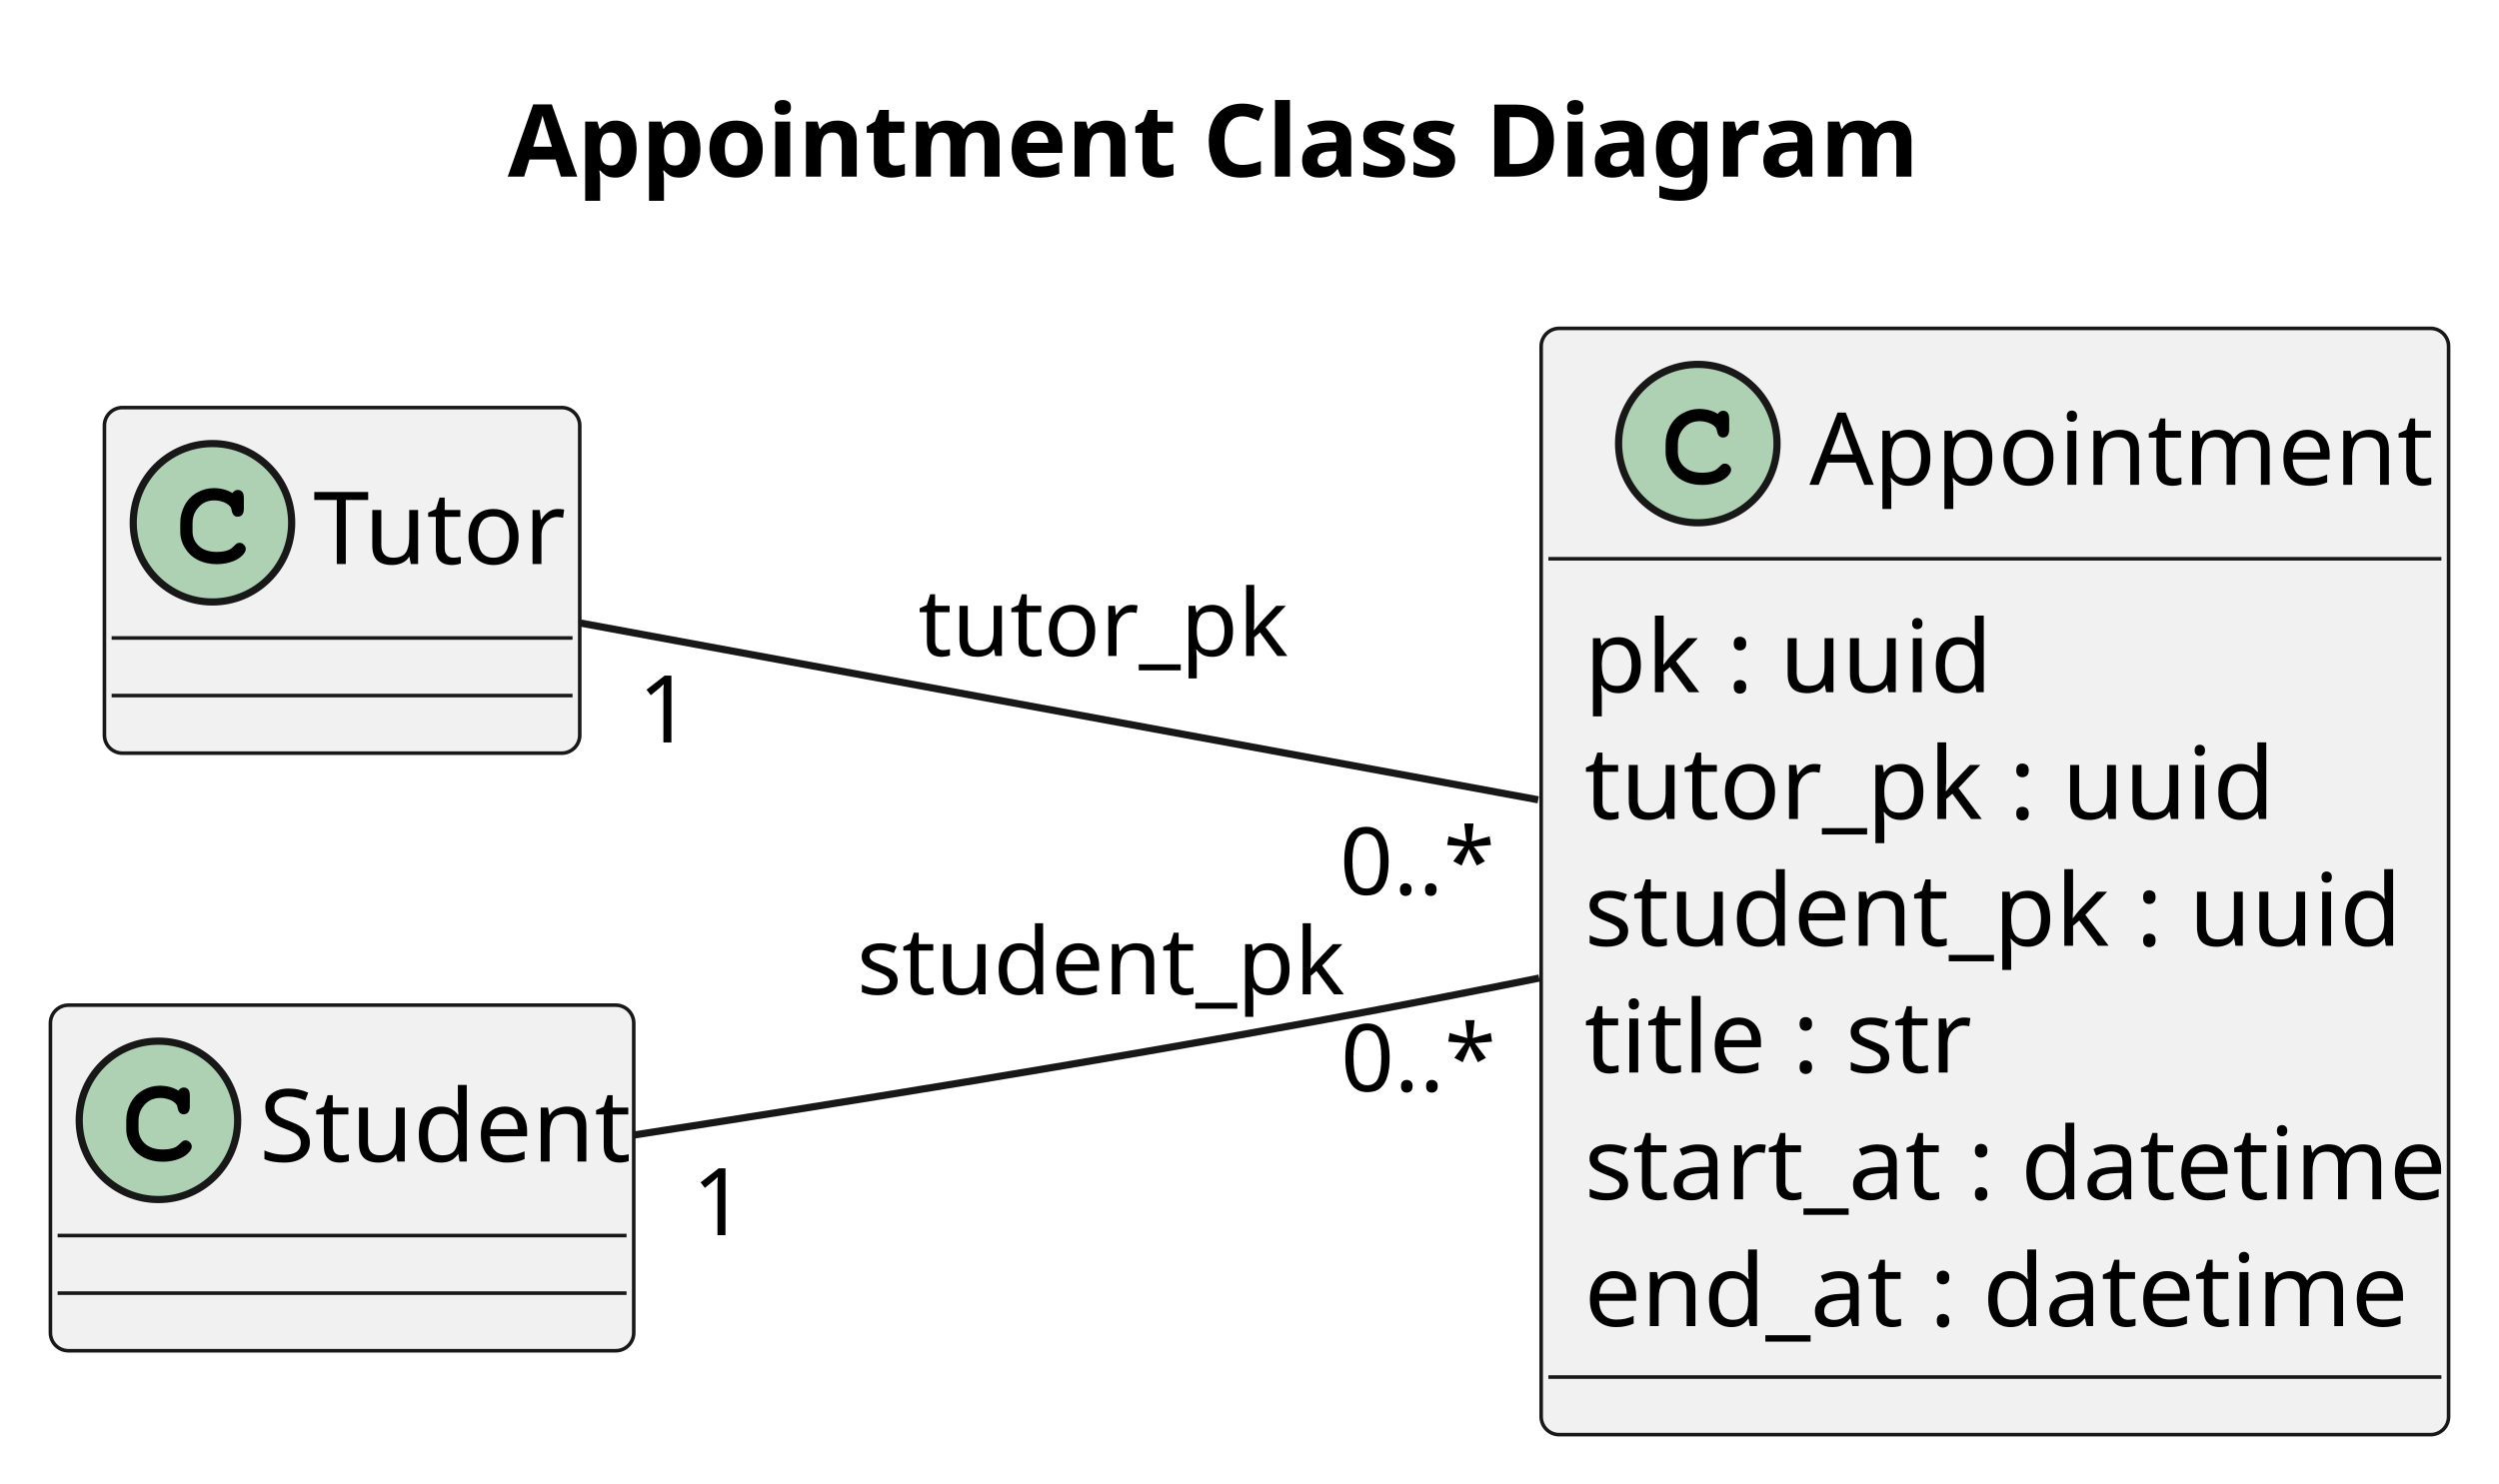
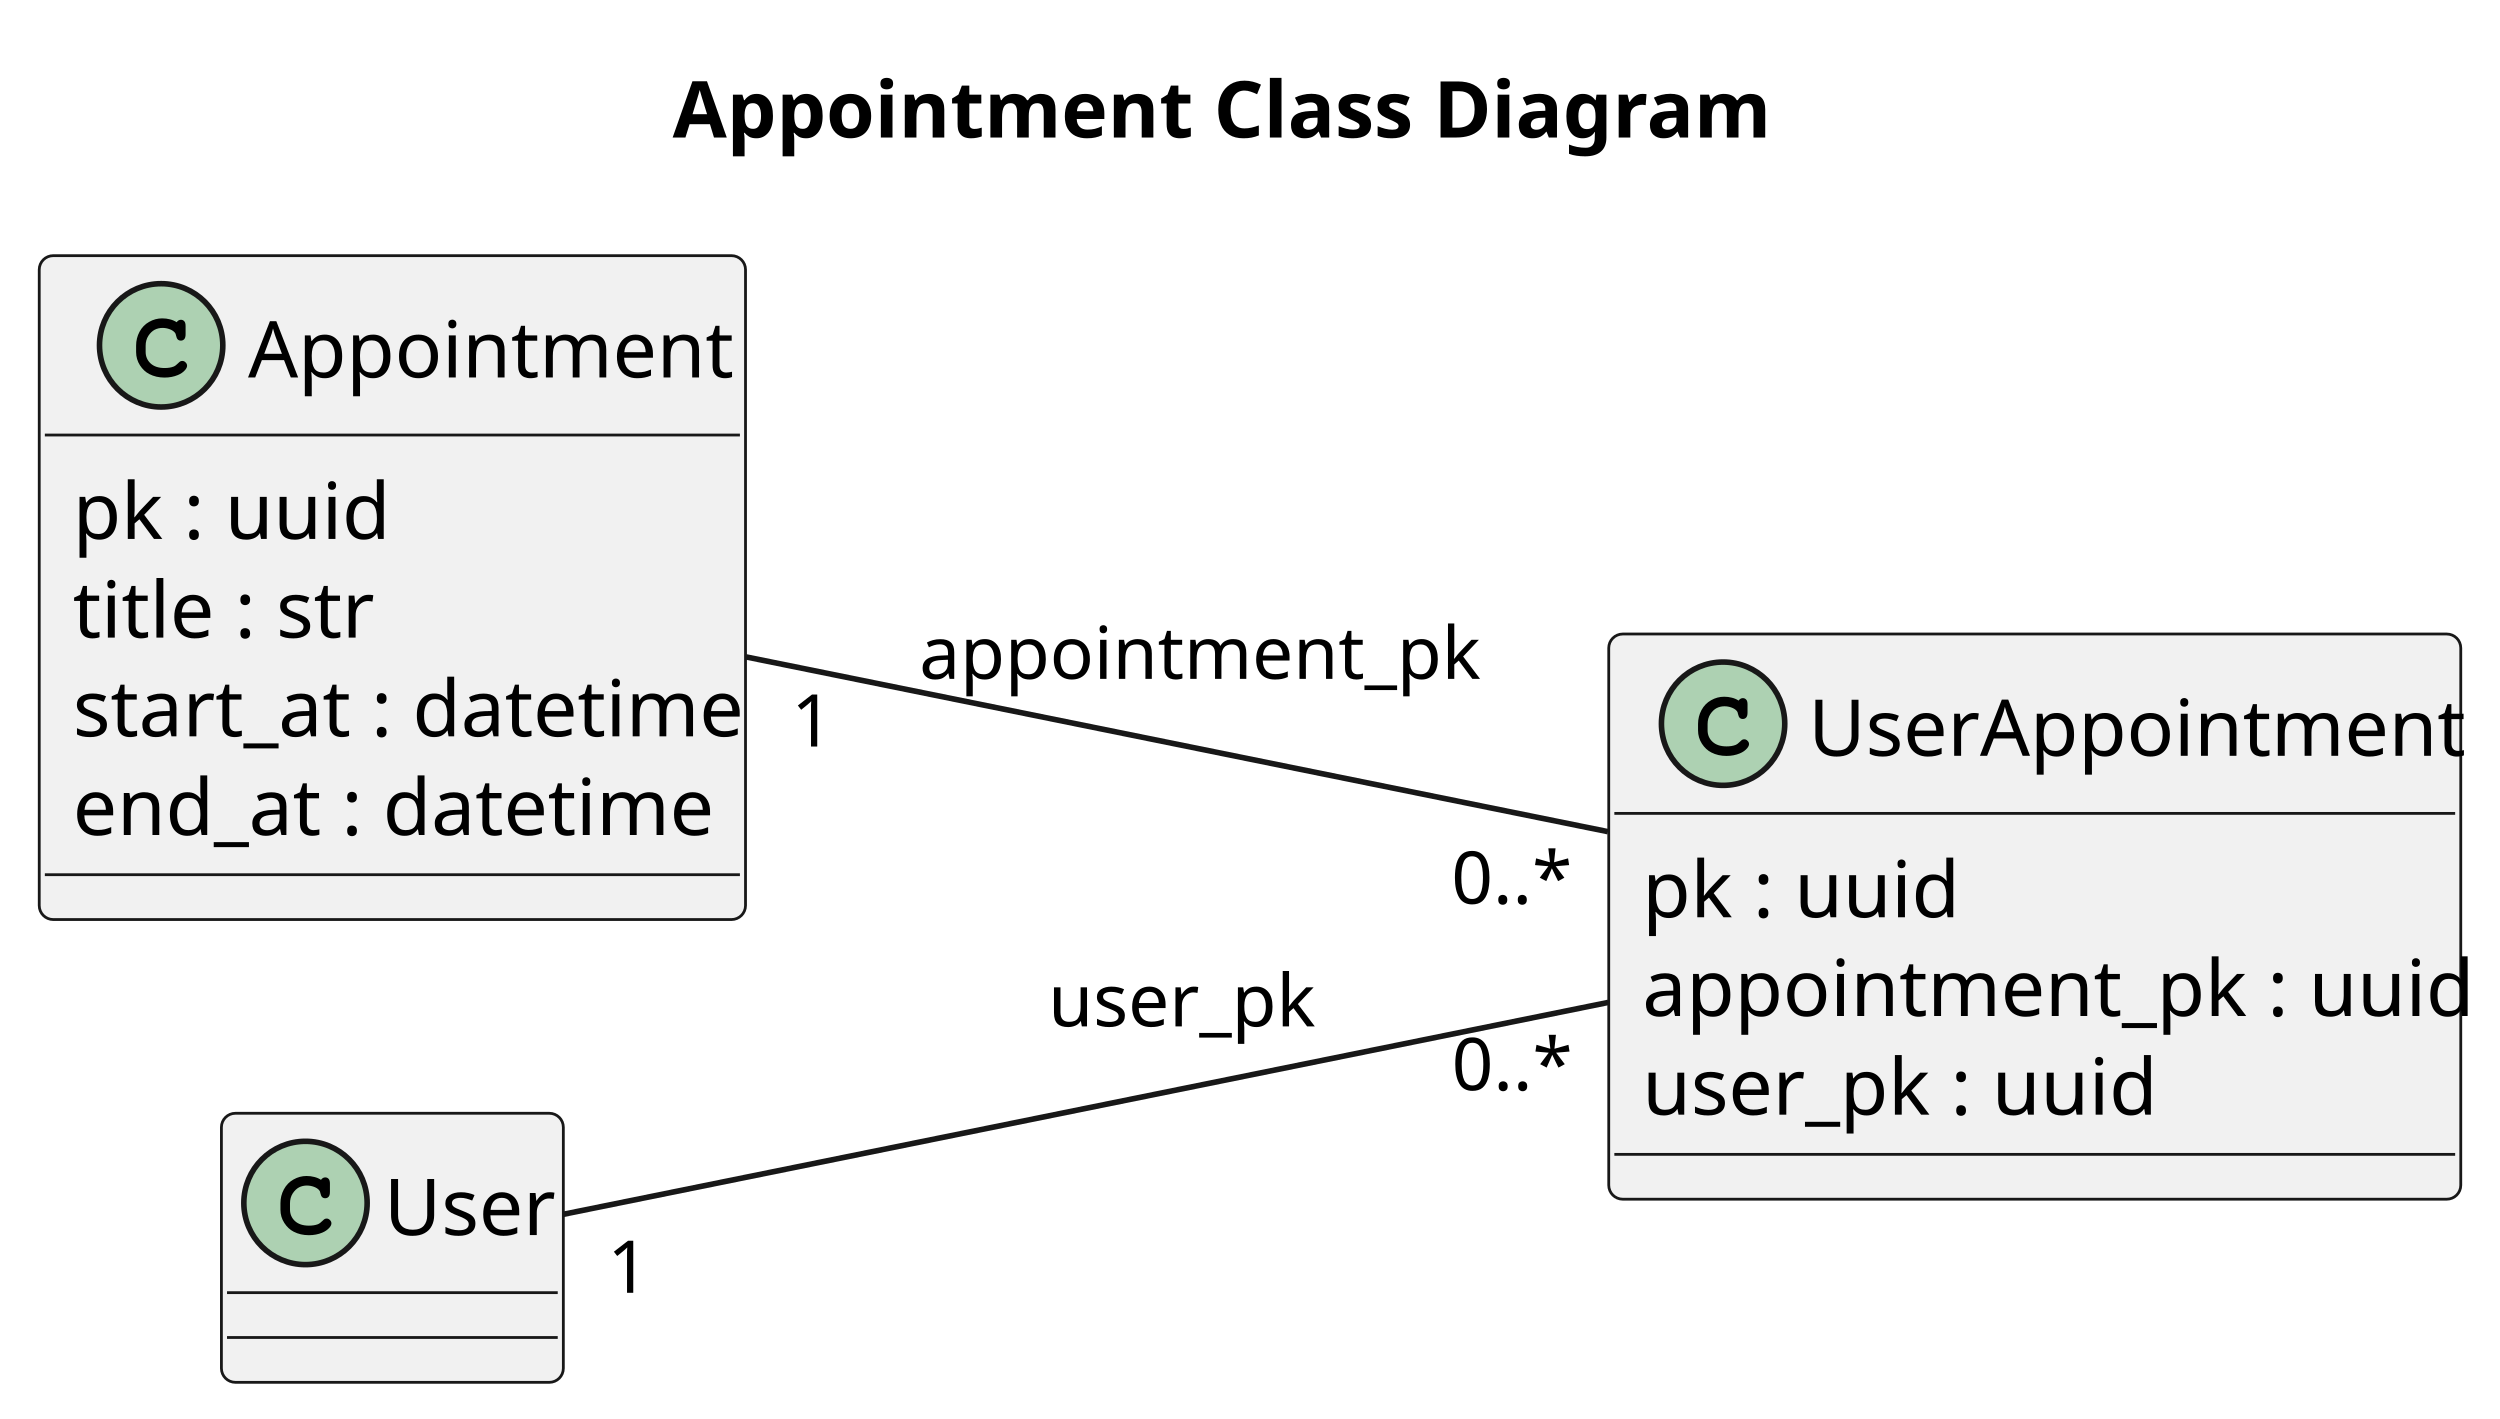
- <svg xmlns="http://www.w3.org/2000/svg" contentStyleType="text/css" height="206px" preserveAspectRatio="none" style="width:347px;height:206px;background:#FFFFFF;" version="1.1" viewBox="0 0 347 206" width="347px" zoomAndPan="magnify">
+ <svg xmlns="http://www.w3.org/2000/svg" contentStyleType="text/css" height="253px" preserveAspectRatio="none" style="width:446px;height:253px;background:#FFFFFF;" version="1.1" viewBox="0 0 446 253" width="446px" zoomAndPan="magnify">
  <defs />
  <g>
-     <text fill="#000000" font-family="sans-serif" font-size="14" font-weight="bold" lengthAdjust="spacing" textLength="192" x="70.5" y="24.533">Appointment Class Diagram</text>
+     <text fill="#000000" font-family="sans-serif" font-size="14" font-weight="bold" lengthAdjust="spacing" textLength="192" x="120" y="24.533">Appointment Class Diagram</text>
    <g id="elem_Appointment">
-       <rect codeLine="5" fill="#F1F1F1" height="153.656" id="Appointment" rx="2.5" ry="2.5" style="stroke:#181818;stroke-width:0.5;" width="126" x="214" y="45.609" />
-       <ellipse cx="235.75" cy="61.609" fill="#ADD1B2" rx="11" ry="11" style="stroke:#181818;stroke-width:1.0;" />
-       <path d="M238.516,57.484 Q238.672,57.266 238.859,57.156 Q239.047,57.047 239.266,57.047 Q239.641,57.047 239.875,57.312 Q240.109,57.562 240.109,58.172 L240.109,59.625 Q240.109,60.234 239.875,60.5 Q239.641,60.766 239.266,60.766 Q238.922,60.766 238.719,60.562 Q238.516,60.375 238.406,59.859 Q238.359,59.5 238.172,59.312 Q237.844,58.938 237.234,58.719 Q236.625,58.5 236,58.5 Q235.234,58.5 234.594,58.828 Q233.969,59.156 233.469,59.906 Q232.984,60.656 232.984,61.688 L232.984,62.781 Q232.984,64.016 233.875,64.844 Q234.766,65.656 236.359,65.656 Q237.297,65.656 237.953,65.406 Q238.344,65.25 238.766,64.812 Q239.031,64.547 239.172,64.469 Q239.328,64.391 239.531,64.391 Q239.859,64.391 240.109,64.656 Q240.375,64.906 240.375,65.25 Q240.375,65.594 240.031,66 Q239.531,66.578 238.734,66.906 Q237.656,67.359 236.359,67.359 Q234.844,67.359 233.641,66.734 Q232.656,66.234 231.969,65.172 Q231.281,64.094 231.281,62.812 L231.281,61.656 Q231.281,60.328 231.891,59.188 Q232.516,58.031 233.609,57.422 Q234.703,56.797 235.938,56.797 Q236.672,56.797 237.312,56.969 Q237.969,57.125 238.516,57.484 Z " fill="#000000" />
-       <text fill="#000000" font-family="sans-serif" font-size="14" lengthAdjust="spacing" textLength="79" x="251.25" y="67.338">Appointment</text>
-       <line style="stroke:#181818;stroke-width:0.5;" x1="215" x2="339" y1="77.609" y2="77.609" />
-       <text fill="#000000" font-family="sans-serif" font-size="14" lengthAdjust="spacing" textLength="54" x="220" y="96.143">pk : uuid</text>
-       <text fill="#000000" font-family="sans-serif" font-size="14" lengthAdjust="spacing" textLength="91" x="220" y="113.752">tutor_pk : uuid</text>
-       <text fill="#000000" font-family="sans-serif" font-size="14" lengthAdjust="spacing" textLength="109" x="220" y="131.361">student_pk : uuid</text>
-       <text fill="#000000" font-family="sans-serif" font-size="14" lengthAdjust="spacing" textLength="50" x="220" y="148.971">title : str</text>
-       <text fill="#000000" font-family="sans-serif" font-size="14" lengthAdjust="spacing" textLength="114" x="220" y="166.58">start_at : datetime</text>
-       <text fill="#000000" font-family="sans-serif" font-size="14" lengthAdjust="spacing" textLength="110" x="220" y="184.19">end_at : datetime</text>
-       <line style="stroke:#181818;stroke-width:0.5;" x1="215" x2="339" y1="191.266" y2="191.266" />
+       <rect codeLine="5" fill="#F1F1F1" height="118.438" id="Appointment" rx="2.5" ry="2.5" style="stroke:#181818;stroke-width:0.5;" width="126" x="7" y="45.609" />
+       <ellipse cx="28.75" cy="61.609" fill="#ADD1B2" rx="11" ry="11" style="stroke:#181818;stroke-width:1.0;" />
+       <path d="M31.516,57.484 Q31.672,57.266 31.859,57.156 Q32.047,57.047 32.266,57.047 Q32.641,57.047 32.875,57.312 Q33.109,57.562 33.109,58.172 L33.109,59.625 Q33.109,60.234 32.875,60.5 Q32.641,60.766 32.266,60.766 Q31.922,60.766 31.719,60.562 Q31.516,60.375 31.406,59.859 Q31.359,59.5 31.172,59.312 Q30.844,58.938 30.234,58.719 Q29.625,58.5 29,58.5 Q28.234,58.5 27.594,58.828 Q26.969,59.156 26.469,59.906 Q25.984,60.656 25.984,61.688 L25.984,62.781 Q25.984,64.016 26.875,64.844 Q27.766,65.656 29.359,65.656 Q30.297,65.656 30.953,65.406 Q31.344,65.25 31.766,64.812 Q32.031,64.547 32.172,64.469 Q32.328,64.391 32.531,64.391 Q32.859,64.391 33.109,64.656 Q33.375,64.906 33.375,65.25 Q33.375,65.594 33.031,66 Q32.531,66.578 31.734,66.906 Q30.656,67.359 29.359,67.359 Q27.844,67.359 26.641,66.734 Q25.656,66.234 24.969,65.172 Q24.281,64.094 24.281,62.812 L24.281,61.656 Q24.281,60.328 24.891,59.188 Q25.516,58.031 26.609,57.422 Q27.703,56.797 28.938,56.797 Q29.672,56.797 30.312,56.969 Q30.969,57.125 31.516,57.484 Z " fill="#000000" />
+       <text fill="#000000" font-family="sans-serif" font-size="14" lengthAdjust="spacing" textLength="79" x="44.25" y="67.338">Appointment</text>
+       <line style="stroke:#181818;stroke-width:0.5;" x1="8" x2="132" y1="77.609" y2="77.609" />
+       <text fill="#000000" font-family="sans-serif" font-size="14" lengthAdjust="spacing" textLength="54" x="13" y="96.143">pk : uuid</text>
+       <text fill="#000000" font-family="sans-serif" font-size="14" lengthAdjust="spacing" textLength="50" x="13" y="113.752">title : str</text>
+       <text fill="#000000" font-family="sans-serif" font-size="14" lengthAdjust="spacing" textLength="114" x="13" y="131.361">start_at : datetime</text>
+       <text fill="#000000" font-family="sans-serif" font-size="14" lengthAdjust="spacing" textLength="110" x="13" y="148.971">end_at : datetime</text>
+       <line style="stroke:#181818;stroke-width:0.5;" x1="8" x2="132" y1="156.047" y2="156.047" />
    </g>
-     <g id="elem_Tutor">
-       <rect fill="#F1F1F1" height="48" id="Tutor" rx="2.5" ry="2.5" style="stroke:#181818;stroke-width:0.5;" width="66" x="14.5" y="56.609" />
-       <ellipse cx="29.5" cy="72.609" fill="#ADD1B2" rx="11" ry="11" style="stroke:#181818;stroke-width:1.0;" />
-       <path d="M32.266,68.484 Q32.422,68.266 32.609,68.156 Q32.797,68.047 33.016,68.047 Q33.391,68.047 33.625,68.312 Q33.859,68.562 33.859,69.172 L33.859,70.625 Q33.859,71.234 33.625,71.5 Q33.391,71.766 33.016,71.766 Q32.672,71.766 32.469,71.562 Q32.266,71.375 32.156,70.859 Q32.109,70.5 31.922,70.312 Q31.594,69.938 30.984,69.719 Q30.375,69.5 29.75,69.5 Q28.984,69.5 28.344,69.828 Q27.719,70.156 27.219,70.906 Q26.734,71.656 26.734,72.688 L26.734,73.781 Q26.734,75.016 27.625,75.844 Q28.516,76.656 30.109,76.656 Q31.047,76.656 31.703,76.406 Q32.094,76.25 32.516,75.812 Q32.781,75.547 32.922,75.469 Q33.078,75.391 33.281,75.391 Q33.609,75.391 33.859,75.656 Q34.125,75.906 34.125,76.25 Q34.125,76.594 33.781,77 Q33.281,77.578 32.484,77.906 Q31.406,78.359 30.109,78.359 Q28.594,78.359 27.391,77.734 Q26.406,77.234 25.719,76.172 Q25.031,75.094 25.031,73.812 L25.031,72.656 Q25.031,71.328 25.641,70.188 Q26.266,69.031 27.359,68.422 Q28.453,67.797 29.688,67.797 Q30.422,67.797 31.062,67.969 Q31.719,68.125 32.266,68.484 Z " fill="#000000" />
-       <text fill="#000000" font-family="sans-serif" font-size="14" lengthAdjust="spacing" textLength="34" x="43.5" y="78.338">Tutor</text>
-       <line style="stroke:#181818;stroke-width:0.5;" x1="15.5" x2="79.5" y1="88.609" y2="88.609" />
-       <line style="stroke:#181818;stroke-width:0.5;" x1="15.5" x2="79.5" y1="96.609" y2="96.609" />
+     <g id="elem_UserAppointment">
+       <rect codeLine="12" fill="#F1F1F1" height="100.828" id="UserAppointment" rx="2.5" ry="2.5" style="stroke:#181818;stroke-width:0.5;" width="152" x="287" y="113.109" />
+       <ellipse cx="307.4" cy="129.109" fill="#ADD1B2" rx="11" ry="11" style="stroke:#181818;stroke-width:1.0;" />
+       <path d="M310.166,124.984 Q310.322,124.766 310.509,124.656 Q310.697,124.547 310.916,124.547 Q311.291,124.547 311.525,124.812 Q311.759,125.062 311.759,125.672 L311.759,127.125 Q311.759,127.734 311.525,128 Q311.291,128.266 310.916,128.266 Q310.572,128.266 310.369,128.062 Q310.166,127.875 310.056,127.359 Q310.009,127 309.822,126.812 Q309.494,126.438 308.884,126.219 Q308.275,126 307.65,126 Q306.884,126 306.244,126.328 Q305.619,126.656 305.119,127.406 Q304.634,128.156 304.634,129.188 L304.634,130.281 Q304.634,131.516 305.525,132.344 Q306.416,133.156 308.009,133.156 Q308.947,133.156 309.603,132.906 Q309.994,132.75 310.416,132.312 Q310.681,132.047 310.822,131.969 Q310.978,131.891 311.181,131.891 Q311.509,131.891 311.759,132.156 Q312.025,132.406 312.025,132.75 Q312.025,133.094 311.681,133.5 Q311.181,134.078 310.384,134.406 Q309.306,134.859 308.009,134.859 Q306.494,134.859 305.291,134.234 Q304.306,133.734 303.619,132.672 Q302.931,131.594 302.931,130.312 L302.931,129.156 Q302.931,127.828 303.541,126.688 Q304.166,125.531 305.259,124.922 Q306.353,124.297 307.587,124.297 Q308.322,124.297 308.962,124.469 Q309.619,124.625 310.166,124.984 Z " fill="#000000" />
+       <text fill="#000000" font-family="sans-serif" font-size="14" lengthAdjust="spacing" textLength="108" x="322.6" y="134.838">UserAppointment</text>
+       <line style="stroke:#181818;stroke-width:0.5;" x1="288" x2="438" y1="145.109" y2="145.109" />
+       <text fill="#000000" font-family="sans-serif" font-size="14" lengthAdjust="spacing" textLength="54" x="293" y="163.643">pk : uuid</text>
+       <text fill="#000000" font-family="sans-serif" font-size="14" lengthAdjust="spacing" textLength="140" x="293" y="181.252">appointment_pk : uuid</text>
+       <text fill="#000000" font-family="sans-serif" font-size="14" lengthAdjust="spacing" textLength="90" x="293" y="198.861">user_pk : uuid</text>
+       <line style="stroke:#181818;stroke-width:0.5;" x1="288" x2="438" y1="205.938" y2="205.938" />
    </g>
-     <g id="elem_Student">
-       <rect fill="#F1F1F1" height="48" id="Student" rx="2.5" ry="2.5" style="stroke:#181818;stroke-width:0.5;" width="81" x="7" y="139.609" />
-       <ellipse cx="22" cy="155.609" fill="#ADD1B2" rx="11" ry="11" style="stroke:#181818;stroke-width:1.0;" />
-       <path d="M24.766,151.484 Q24.922,151.266 25.109,151.156 Q25.297,151.047 25.516,151.047 Q25.891,151.047 26.125,151.312 Q26.359,151.562 26.359,152.172 L26.359,153.625 Q26.359,154.234 26.125,154.5 Q25.891,154.766 25.516,154.766 Q25.172,154.766 24.969,154.562 Q24.766,154.375 24.656,153.859 Q24.609,153.5 24.422,153.312 Q24.094,152.938 23.484,152.719 Q22.875,152.5 22.25,152.5 Q21.484,152.5 20.844,152.828 Q20.219,153.156 19.719,153.906 Q19.234,154.656 19.234,155.688 L19.234,156.781 Q19.234,158.016 20.125,158.844 Q21.016,159.656 22.609,159.656 Q23.547,159.656 24.203,159.406 Q24.594,159.25 25.016,158.812 Q25.281,158.547 25.422,158.469 Q25.578,158.391 25.781,158.391 Q26.109,158.391 26.359,158.656 Q26.625,158.906 26.625,159.25 Q26.625,159.594 26.281,160 Q25.781,160.578 24.984,160.906 Q23.906,161.359 22.609,161.359 Q21.094,161.359 19.891,160.734 Q18.906,160.234 18.219,159.172 Q17.531,158.094 17.531,156.812 L17.531,155.656 Q17.531,154.328 18.141,153.188 Q18.766,152.031 19.859,151.422 Q20.953,150.797 22.188,150.797 Q22.922,150.797 23.562,150.969 Q24.219,151.125 24.766,151.484 Z " fill="#000000" />
-       <text fill="#000000" font-family="sans-serif" font-size="14" lengthAdjust="spacing" textLength="49" x="36" y="161.338">Student</text>
-       <line style="stroke:#181818;stroke-width:0.5;" x1="8" x2="87" y1="171.609" y2="171.609" />
-       <line style="stroke:#181818;stroke-width:0.5;" x1="8" x2="87" y1="179.609" y2="179.609" />
+     <g id="elem_User">
+       <rect fill="#F1F1F1" height="48" id="User" rx="2.5" ry="2.5" style="stroke:#181818;stroke-width:0.5;" width="61" x="39.5" y="198.609" />
+       <ellipse cx="54.5" cy="214.609" fill="#ADD1B2" rx="11" ry="11" style="stroke:#181818;stroke-width:1.0;" />
+       <path d="M57.266,210.484 Q57.422,210.266 57.609,210.156 Q57.797,210.047 58.016,210.047 Q58.391,210.047 58.625,210.312 Q58.859,210.562 58.859,211.172 L58.859,212.625 Q58.859,213.234 58.625,213.5 Q58.391,213.766 58.016,213.766 Q57.672,213.766 57.469,213.562 Q57.266,213.375 57.156,212.859 Q57.109,212.5 56.922,212.312 Q56.594,211.938 55.984,211.719 Q55.375,211.5 54.75,211.5 Q53.984,211.5 53.344,211.828 Q52.719,212.156 52.219,212.906 Q51.734,213.656 51.734,214.688 L51.734,215.781 Q51.734,217.016 52.625,217.844 Q53.516,218.656 55.109,218.656 Q56.047,218.656 56.703,218.406 Q57.094,218.25 57.516,217.812 Q57.781,217.547 57.922,217.469 Q58.078,217.391 58.281,217.391 Q58.609,217.391 58.859,217.656 Q59.125,217.906 59.125,218.25 Q59.125,218.594 58.781,219 Q58.281,219.578 57.484,219.906 Q56.406,220.359 55.109,220.359 Q53.594,220.359 52.391,219.734 Q51.406,219.234 50.719,218.172 Q50.031,217.094 50.031,215.812 L50.031,214.656 Q50.031,213.328 50.641,212.188 Q51.266,211.031 52.359,210.422 Q53.453,209.797 54.688,209.797 Q55.422,209.797 56.062,209.969 Q56.719,210.125 57.266,210.484 Z " fill="#000000" />
+       <text fill="#000000" font-family="sans-serif" font-size="14" lengthAdjust="spacing" textLength="29" x="68.5" y="220.338">User</text>
+       <line style="stroke:#181818;stroke-width:0.5;" x1="40.5" x2="99.5" y1="230.609" y2="230.609" />
+       <line style="stroke:#181818;stroke-width:0.5;" x1="40.5" x2="99.5" y1="238.609" y2="238.609" />
    </g>
-     <g id="link_Tutor_Appointment">
-       <path codeLine="14" d="M80.61,86.539 C115.03,92.889 170.52,103.139 213.59,111.089 " fill="none" id="Tutor-Appointment" style="stroke:#181818;stroke-width:1.0;" />
-       <text fill="#000000" font-family="sans-serif" font-size="13" lengthAdjust="spacing" textLength="47" x="127.5" y="91.105">tutor_pk</text>
-       <text fill="#000000" font-family="sans-serif" font-size="13" lengthAdjust="spacing" textLength="7" x="88.618" y="103.12">1</text>
-       <text fill="#000000" font-family="sans-serif" font-size="13" lengthAdjust="spacing" textLength="20" x="186.02" y="124.257">0..*</text>
+     <g id="link_User_UserAppointment">
+       <path codeLine="18" d="M100.5,216.629 C143.85,207.839 226.18,191.149 286.92,178.829 " fill="none" id="User-UserAppointment" style="stroke:#181818;stroke-width:1.0;" />
+       <text fill="#000000" font-family="sans-serif" font-size="13" lengthAdjust="spacing" textLength="46" x="187" y="183.105">user_pk</text>
+       <text fill="#000000" font-family="sans-serif" font-size="13" lengthAdjust="spacing" textLength="7" x="108.362" y="230.632">1</text>
+       <text fill="#000000" font-family="sans-serif" font-size="13" lengthAdjust="spacing" textLength="20" x="258.985" y="194.489">0..*</text>
    </g>
-     <g id="link_Student_Appointment">
-       <path codeLine="15" d="M88.01,157.649 C115.08,153.459 151.77,147.549 184,141.609 C193.62,139.839 203.79,137.849 213.72,135.849 " fill="none" id="Student-Appointment" style="stroke:#181818;stroke-width:1.0;" />
-       <text fill="#000000" font-family="sans-serif" font-size="13" lengthAdjust="spacing" textLength="64" x="119" y="138.105">student_pk</text>
-       <text fill="#000000" font-family="sans-serif" font-size="13" lengthAdjust="spacing" textLength="7" x="96.124" y="171.553">1</text>
-       <text fill="#000000" font-family="sans-serif" font-size="13" lengthAdjust="spacing" textLength="20" x="186.163" y="151.571">0..*</text>
+     <g id="link_Appointment_UserAppointment">
+       <path codeLine="19" d="M133.07,117.189 C178.06,126.319 239.11,138.689 286.86,148.369 " fill="none" id="Appointment-UserAppointment" style="stroke:#181818;stroke-width:1.0;" />
+       <text fill="#000000" font-family="sans-serif" font-size="13" lengthAdjust="spacing" textLength="92" x="164" y="121.105">appointment_pk</text>
+       <text fill="#000000" font-family="sans-serif" font-size="13" lengthAdjust="spacing" textLength="7" x="141.183" y="133.187">1</text>
+       <text fill="#000000" font-family="sans-serif" font-size="13" lengthAdjust="spacing" textLength="20" x="258.919" y="161.221">0..*</text>
    </g>
  </g>
</svg>
